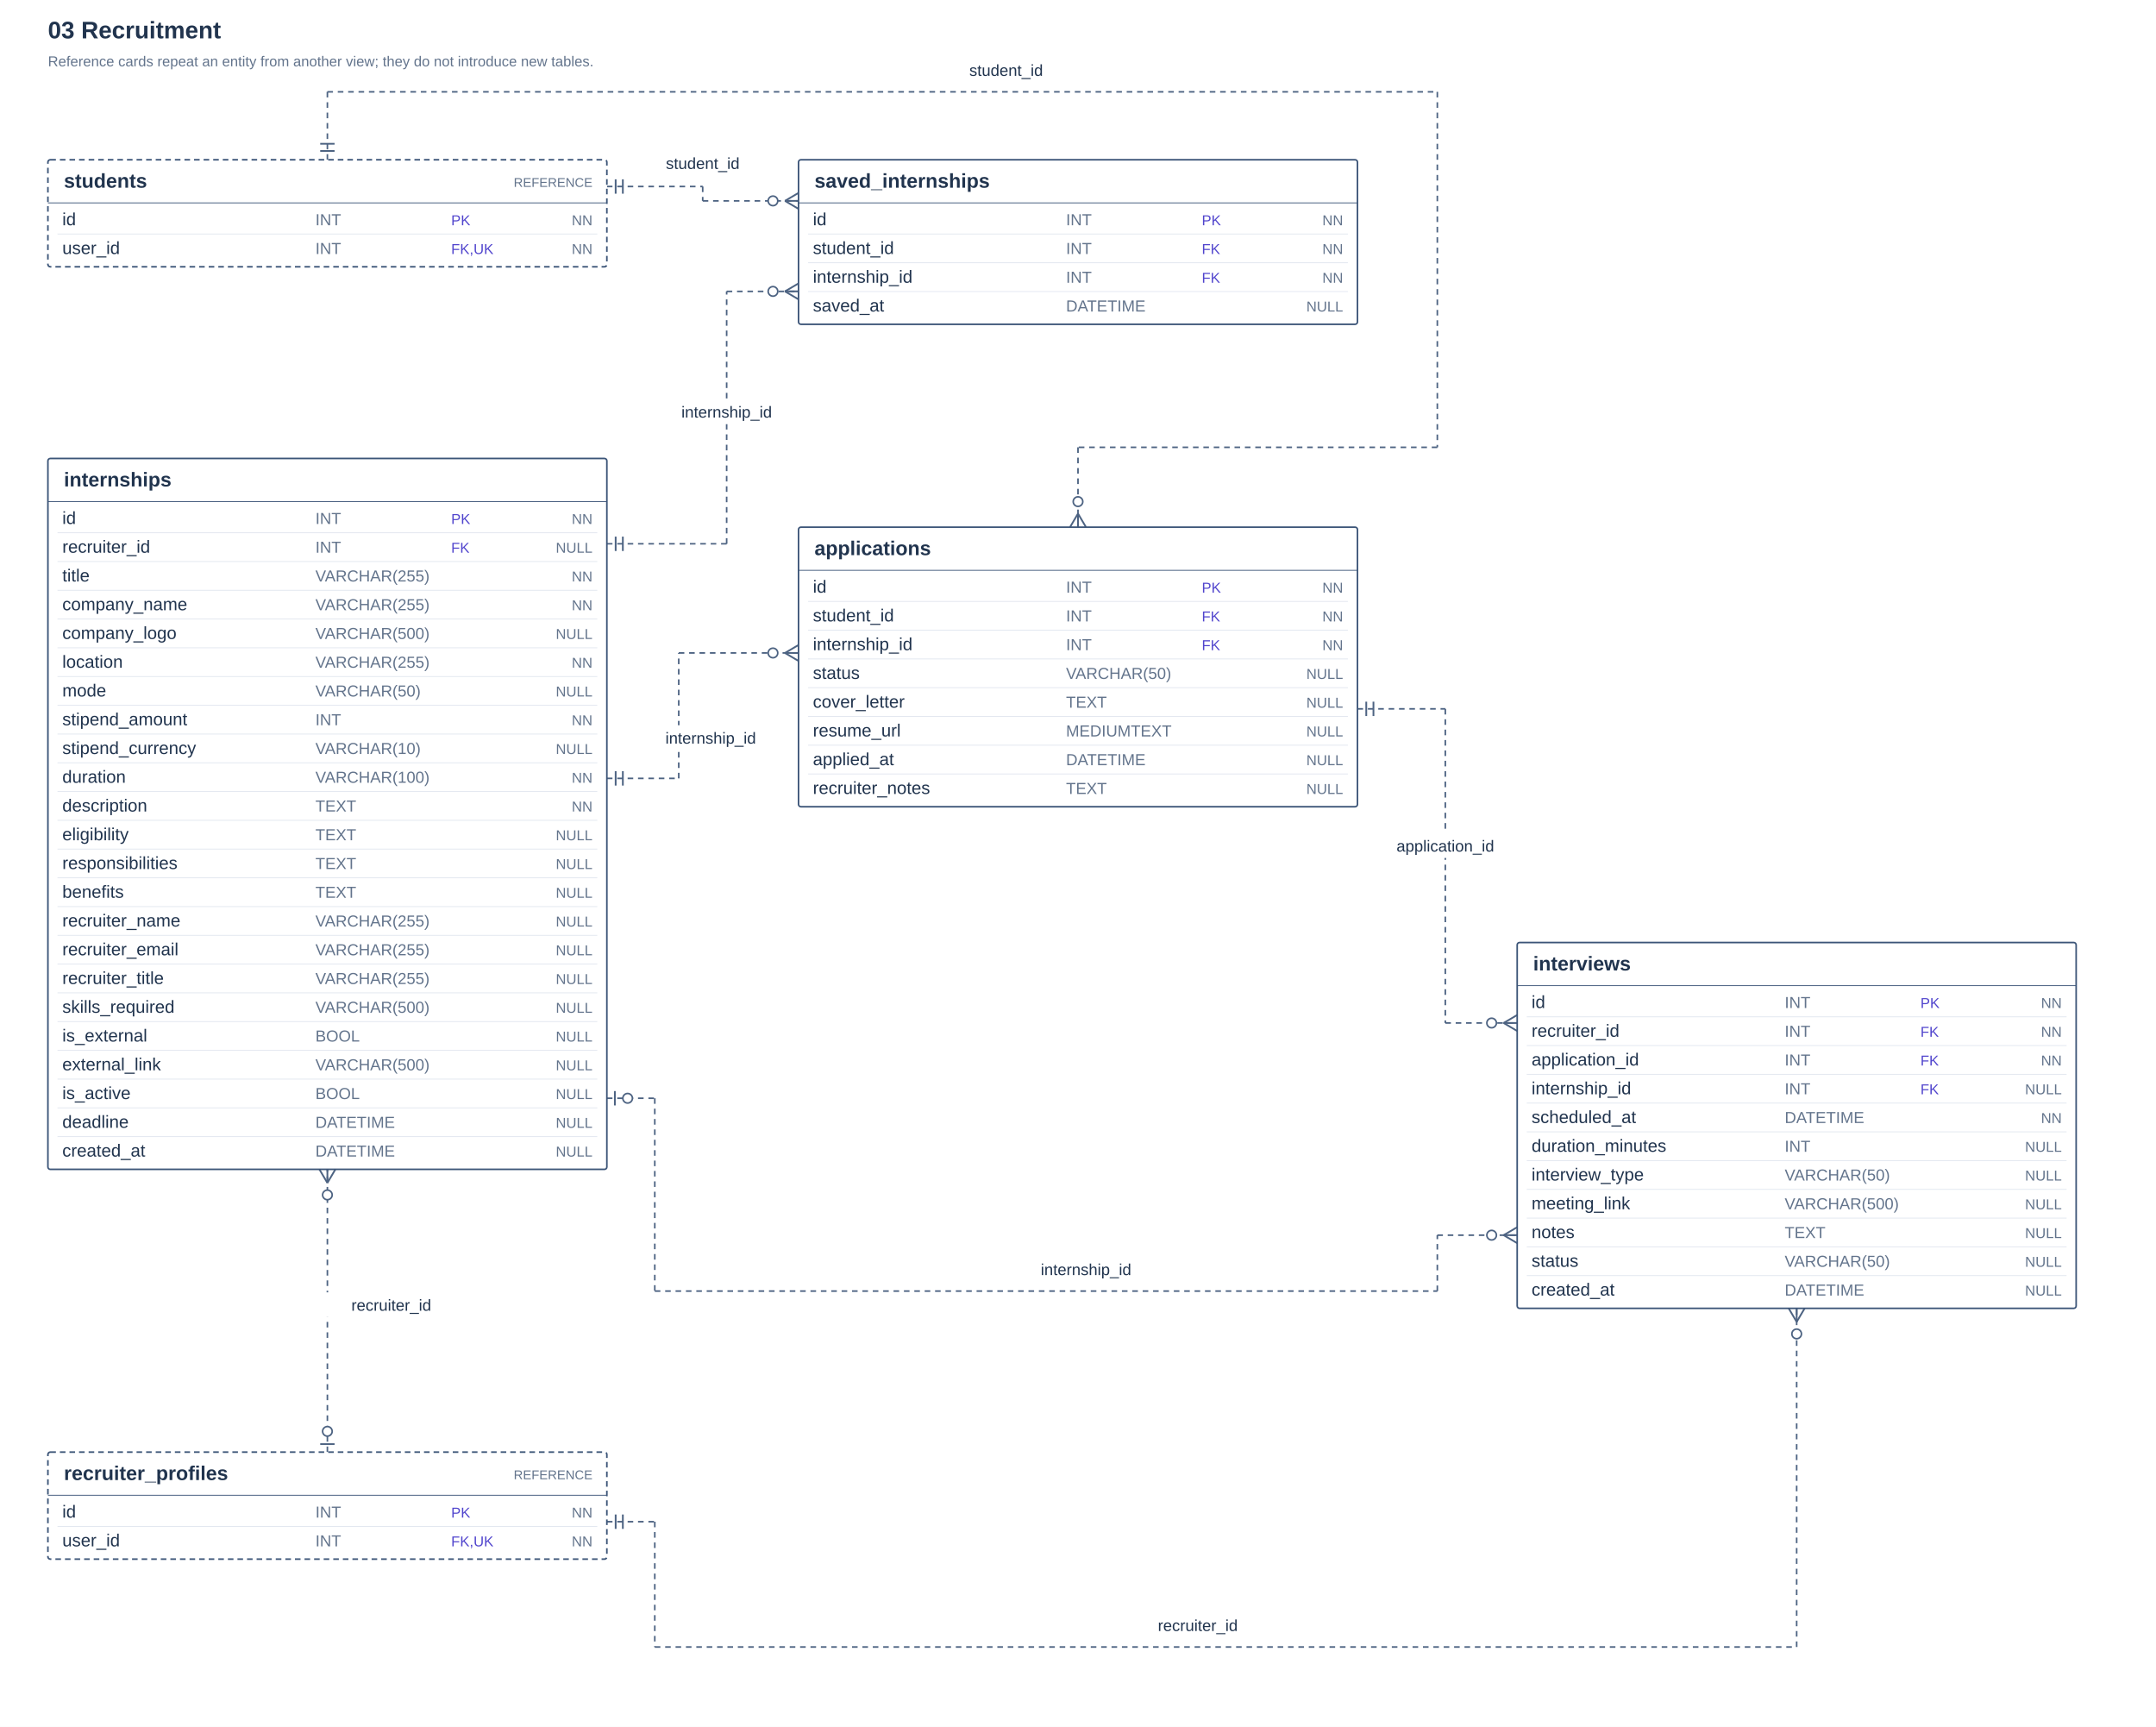
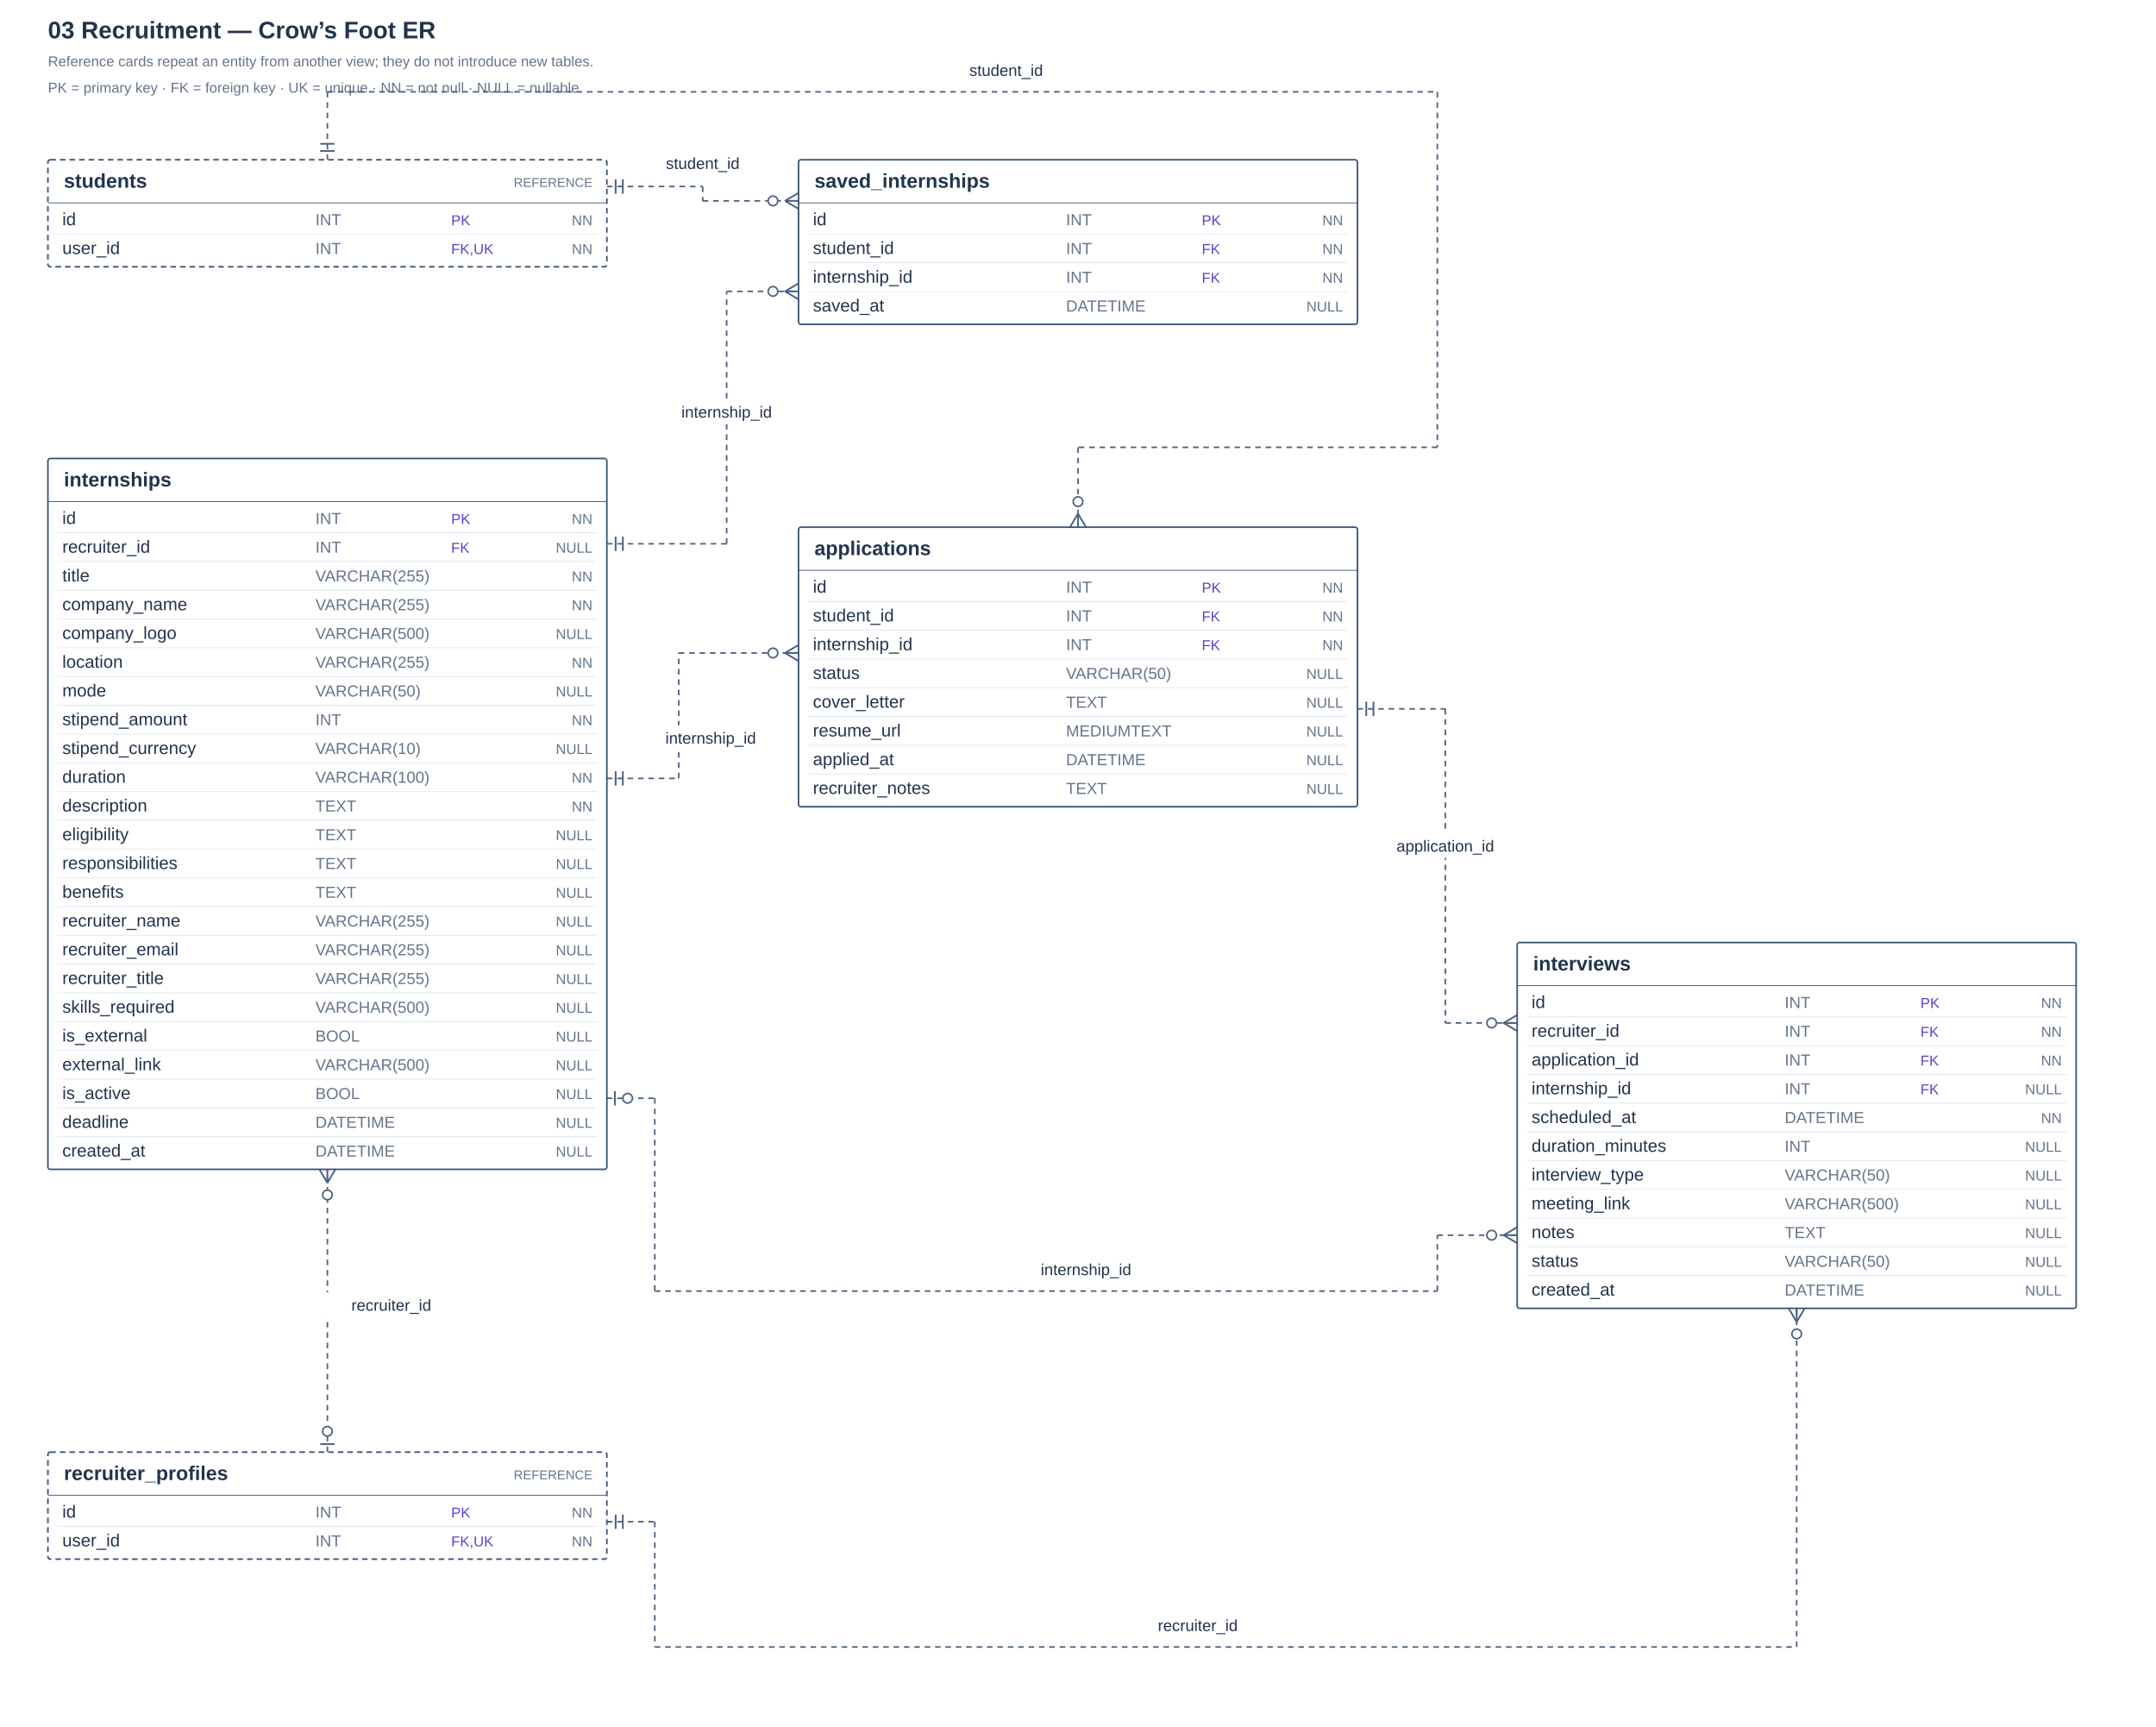
<svg xmlns="http://www.w3.org/2000/svg" width="2700" height="2162" viewBox="0 2630 2700 2162" role="img">
  <rect x="0" y="2630" width="100%" height="100%" fill="white" />
  <g font-family="Arial, sans-serif" stroke-linejoin="round">
    <g id="domain-2" transform="translate(0,2630)">
-       <text x="60" y="48" text-anchor="start" font-size="30" fill="#21344E" font-weight="bold">03  Recruitment</text>
+       <text x="60" y="48" text-anchor="start" font-size="30" fill="#21344E" font-weight="bold">03  Recruitment — Crow’s Foot ER</text>
      <text x="60" y="83" text-anchor="start" font-size="18" fill="#63748C" font-weight="normal">Reference cards repeat an entity from another view; they do not introduce new tables.</text>
+       <text x="60" y="116" text-anchor="start" font-size="18" fill="#63748C" font-weight="normal">PK = primary key · FK = foreign key · UK = unique · NN = not null · NULL = nullable</text>
      <g class="relation" data-key="saved_internships.student_id" data-parent="students" data-child="saved_internships" data-parent-end="1" data-child-end="0..*">
        <path d="M760 233.5 L880 233.5" fill="none" stroke="#4D6382" stroke-width="2" stroke-dasharray="7 6" />
        <path d="M880 233.5 L880 251.5" fill="none" stroke="#4D6382" stroke-width="2" stroke-dasharray="7 6" />
        <path d="M880 251.5 L1000 251.5" fill="none" stroke="#4D6382" stroke-width="2" stroke-dasharray="7 6" />
        <path d="M771.0 224.5 L771.0 242.5" fill="none" stroke="#4D6382" stroke-width="2.2" />
        <path d="M780.0 224.5 L780.0 242.5" fill="none" stroke="#4D6382" stroke-width="2.2" />
        <path d="M1000.0 261.5 L983.0 251.5" fill="none" stroke="#4D6382" stroke-width="2.2" />
        <path d="M1000.0 241.5 L983.0 251.5" fill="none" stroke="#4D6382" stroke-width="2.2" />
        <path d="M1000.0 251.5 L983.0 251.5" fill="none" stroke="#4D6382" stroke-width="2.2" />
        <circle cx="968.0" cy="251.5" r="6" fill="white" stroke="#4D6382" stroke-width="2" />
        <rect x="810.0" y="188.5" width="140" height="31" fill="white" />
        <text x="880" y="211.5" text-anchor="middle" font-size="20" fill="#21344E" font-weight="normal">student_id</text>
      </g>
      <g class="relation" data-key="applications.student_id" data-parent="students" data-child="applications" data-parent-end="1" data-child-end="0..*">
        <path d="M410.0 200 L410.0 115" fill="none" stroke="#4D6382" stroke-width="2" stroke-dasharray="7 6" />
        <path d="M410.0 115 L1800 115" fill="none" stroke="#4D6382" stroke-width="2" stroke-dasharray="7 6" />
        <path d="M1800 115 L1800 560" fill="none" stroke="#4D6382" stroke-width="2" stroke-dasharray="7 6" />
        <path d="M1800 560 L1350.0 560" fill="none" stroke="#4D6382" stroke-width="2" stroke-dasharray="7 6" />
        <path d="M1350.0 560 L1350.0 660" fill="none" stroke="#4D6382" stroke-width="2" stroke-dasharray="7 6" />
        <path d="M401.0 189.0 L419.0 189.0" fill="none" stroke="#4D6382" stroke-width="2.2" />
        <path d="M401.0 180.0 L419.0 180.0" fill="none" stroke="#4D6382" stroke-width="2.2" />
        <path d="M1340.0 660.0 L1350.0 643.0" fill="none" stroke="#4D6382" stroke-width="2.2" />
        <path d="M1360.0 660.0 L1350.0 643.0" fill="none" stroke="#4D6382" stroke-width="2.2" />
        <path d="M1350.0 660.0 L1350.0 643.0" fill="none" stroke="#4D6382" stroke-width="2.2" />
        <circle cx="1350.0" cy="628.0" r="6" fill="white" stroke="#4D6382" stroke-width="2" />
        <rect x="1190.0" y="72" width="140" height="31" fill="white" />
        <text x="1260" y="95" text-anchor="middle" font-size="20" fill="#21344E" font-weight="normal">student_id</text>
      </g>
      <g class="relation" data-key="saved_internships.internship_id" data-parent="internships" data-child="saved_internships" data-parent-end="1" data-child-end="0..*">
        <path d="M760 680.8 L910 680.8" fill="none" stroke="#4D6382" stroke-width="2" stroke-dasharray="7 6" />
        <path d="M910 680.8 L910 364.8" fill="none" stroke="#4D6382" stroke-width="2" stroke-dasharray="7 6" />
        <path d="M910 364.8 L1000 364.8" fill="none" stroke="#4D6382" stroke-width="2" stroke-dasharray="7 6" />
        <path d="M771.0 671.8 L771.0 689.8" fill="none" stroke="#4D6382" stroke-width="2.2" />
        <path d="M780.0 671.8 L780.0 689.8" fill="none" stroke="#4D6382" stroke-width="2.2" />
        <path d="M1000.0 374.8 L983.0 364.8" fill="none" stroke="#4D6382" stroke-width="2.2" />
        <path d="M1000.0 354.8 L983.0 364.8" fill="none" stroke="#4D6382" stroke-width="2.2" />
        <path d="M1000.0 364.8 L983.0 364.8" fill="none" stroke="#4D6382" stroke-width="2.2" />
        <circle cx="968.0" cy="364.8" r="6" fill="white" stroke="#4D6382" stroke-width="2" />
        <rect x="822.0" y="499.8" width="176" height="31" fill="white" />
        <text x="910" y="522.8" text-anchor="middle" font-size="20" fill="#21344E" font-weight="normal">internship_id</text>
      </g>
      <g class="relation" data-key="applications.internship_id" data-parent="internships" data-child="applications" data-parent-end="1" data-child-end="0..*">
        <path d="M760 974.5 L850 974.5" fill="none" stroke="#4D6382" stroke-width="2" stroke-dasharray="7 6" />
        <path d="M850 974.5 L850 817.5" fill="none" stroke="#4D6382" stroke-width="2" stroke-dasharray="7 6" />
        <path d="M850 817.5 L1000 817.5" fill="none" stroke="#4D6382" stroke-width="2" stroke-dasharray="7 6" />
        <path d="M771.0 965.5 L771.0 983.5" fill="none" stroke="#4D6382" stroke-width="2.2" />
        <path d="M780.0 965.5 L780.0 983.5" fill="none" stroke="#4D6382" stroke-width="2.2" />
        <path d="M1000.0 827.5 L983.0 817.5" fill="none" stroke="#4D6382" stroke-width="2.2" />
        <path d="M1000.0 807.5 L983.0 817.5" fill="none" stroke="#4D6382" stroke-width="2.2" />
        <path d="M1000.0 817.5 L983.0 817.5" fill="none" stroke="#4D6382" stroke-width="2.2" />
        <circle cx="968.0" cy="817.5" r="6" fill="white" stroke="#4D6382" stroke-width="2" />
        <rect x="802.0" y="908.0" width="176" height="31" fill="white" />
        <text x="890" y="931.0" text-anchor="middle" font-size="20" fill="#21344E" font-weight="normal">internship_id</text>
      </g>
      <g class="relation" data-key="interviews.application_id" data-parent="applications" data-child="interviews" data-parent-end="1" data-child-end="0..*">
        <path d="M1700 887.5 L1810 887.5" fill="none" stroke="#4D6382" stroke-width="2" stroke-dasharray="7 6" />
        <path d="M1810 887.5 L1810 1280.76" fill="none" stroke="#4D6382" stroke-width="2" stroke-dasharray="7 6" />
        <path d="M1810 1280.76 L1900 1280.76" fill="none" stroke="#4D6382" stroke-width="2" stroke-dasharray="7 6" />
        <path d="M1711.0 878.5 L1711.0 896.5" fill="none" stroke="#4D6382" stroke-width="2.2" />
        <path d="M1720.0 878.5 L1720.0 896.5" fill="none" stroke="#4D6382" stroke-width="2.2" />
        <path d="M1900.0 1290.76 L1883.0 1280.76" fill="none" stroke="#4D6382" stroke-width="2.2" />
        <path d="M1900.0 1270.76 L1883.0 1280.76" fill="none" stroke="#4D6382" stroke-width="2.2" />
        <path d="M1900.0 1280.76 L1883.0 1280.76" fill="none" stroke="#4D6382" stroke-width="2.2" />
        <circle cx="1868.0" cy="1280.76" r="6" fill="white" stroke="#4D6382" stroke-width="2" />
        <rect x="1716.0" y="1043.13" width="188" height="31" fill="white" />
        <text x="1810" y="1066.13" text-anchor="middle" font-size="20" fill="#21344E" font-weight="normal">application_id</text>
      </g>
      <g class="relation" data-key="interviews.internship_id" data-parent="internships" data-child="interviews" data-parent-end="0..1" data-child-end="0..*">
        <path d="M760 1375.0 L820 1375.0" fill="none" stroke="#4D6382" stroke-width="2" stroke-dasharray="7 6" />
        <path d="M820 1375.0 L820 1616.4" fill="none" stroke="#4D6382" stroke-width="2" stroke-dasharray="7 6" />
        <path d="M820 1616.4 L1800 1616.4" fill="none" stroke="#4D6382" stroke-width="2" stroke-dasharray="7 6" />
        <path d="M1800 1616.4 L1800 1546.4" fill="none" stroke="#4D6382" stroke-width="2" stroke-dasharray="7 6" />
        <path d="M1800 1546.4 L1900 1546.4" fill="none" stroke="#4D6382" stroke-width="2" stroke-dasharray="7 6" />
        <path d="M770.0 1366.0 L770.0 1384.0" fill="none" stroke="#4D6382" stroke-width="2.2" />
        <circle cx="786.0" cy="1375.0" r="6" fill="white" stroke="#4D6382" stroke-width="2" />
        <path d="M1900.0 1556.4 L1883.0 1546.4" fill="none" stroke="#4D6382" stroke-width="2.2" />
        <path d="M1900.0 1536.4 L1883.0 1546.4" fill="none" stroke="#4D6382" stroke-width="2.2" />
        <path d="M1900.0 1546.4 L1883.0 1546.4" fill="none" stroke="#4D6382" stroke-width="2.2" />
        <circle cx="1868.0" cy="1546.4" r="6" fill="white" stroke="#4D6382" stroke-width="2" />
        <rect x="1272.0" y="1573.4" width="176" height="31" fill="white" />
        <text x="1360" y="1596.4" text-anchor="middle" font-size="20" fill="#21344E" font-weight="normal">internship_id</text>
      </g>
      <g class="relation" data-key="internships.recruiter_id" data-parent="recruiter_profiles" data-child="internships" data-parent-end="0..1" data-child-end="0..*">
        <path d="M410.0 1818 L410.0 1464" fill="none" stroke="#4D6382" stroke-width="2" stroke-dasharray="7 6" />
        <path d="M401.0 1808.0 L419.0 1808.0" fill="none" stroke="#4D6382" stroke-width="2.2" />
        <circle cx="410.0" cy="1792.0" r="6" fill="white" stroke="#4D6382" stroke-width="2" />
        <path d="M420.0 1464.0 L410.0 1481.0" fill="none" stroke="#4D6382" stroke-width="2.2" />
        <path d="M400.0 1464.0 L410.0 1481.0" fill="none" stroke="#4D6382" stroke-width="2.2" />
        <path d="M410.0 1464.0 L410.0 1481.0" fill="none" stroke="#4D6382" stroke-width="2.2" />
        <circle cx="410.0" cy="1496.0" r="6" fill="white" stroke="#4D6382" stroke-width="2" />
        <rect x="408.0" y="1618.0" width="164" height="31" fill="white" />
        <text x="490.0" y="1641.0" text-anchor="middle" font-size="20" fill="#21344E" font-weight="normal">recruiter_id</text>
      </g>
      <g class="relation" data-key="interviews.recruiter_id" data-parent="recruiter_profiles" data-child="interviews" data-parent-end="1" data-child-end="0..*">
        <path d="M760 1905.1 L820 1905.1" fill="none" stroke="#4D6382" stroke-width="2" stroke-dasharray="7 6" />
        <path d="M820 1905.1 L820 2062" fill="none" stroke="#4D6382" stroke-width="2" stroke-dasharray="7 6" />
        <path d="M820 2062 L2250.0 2062" fill="none" stroke="#4D6382" stroke-width="2" stroke-dasharray="7 6" />
        <path d="M2250.0 2062 L2250.0 1638" fill="none" stroke="#4D6382" stroke-width="2" stroke-dasharray="7 6" />
        <path d="M771.0 1896.1 L771.0 1914.1" fill="none" stroke="#4D6382" stroke-width="2.2" />
        <path d="M780.0 1896.1 L780.0 1914.1" fill="none" stroke="#4D6382" stroke-width="2.2" />
        <path d="M2260.0 1638.0 L2250.0 1655.0" fill="none" stroke="#4D6382" stroke-width="2.2" />
        <path d="M2240.0 1638.0 L2250.0 1655.0" fill="none" stroke="#4D6382" stroke-width="2.2" />
        <path d="M2250.0 1638.0 L2250.0 1655.0" fill="none" stroke="#4D6382" stroke-width="2.2" />
        <circle cx="2250.0" cy="1670.0" r="6" fill="white" stroke="#4D6382" stroke-width="2" />
        <rect x="1418.0" y="2019" width="164" height="31" fill="white" />
        <text x="1500" y="2042" text-anchor="middle" font-size="20" fill="#21344E" font-weight="normal">recruiter_id</text>
      </g>
      <g id="render_er_full-entity-internships-main" class="entity" data-table="internships" data-complete="true">
        <rect x="60" y="574" width="700" height="890" rx="3" fill="white" stroke="#3C5578" stroke-width="2" />
        <path d="M60 628 H760" stroke="#3C5578" fill="none" />
        <text x="80" y="609" text-anchor="start" font-size="25" fill="#21344E" font-weight="bold">internships</text>
        <text x="78" y="656" text-anchor="start" font-size="22" fill="#21344E" font-weight="normal">id</text>
        <text x="395" y="656" text-anchor="start" font-size="20" fill="#63748C" font-weight="normal">INT</text>
        <text x="565" y="656" text-anchor="start" font-size="18" fill="#5145CD" font-weight="normal">PK</text>
        <text x="742" y="656" text-anchor="end" font-size="18" fill="#63748C" font-weight="normal">NN</text>
        <path d="M72 667 H748" stroke="#E1E6EF" fill="none" />
        <text x="78" y="692" text-anchor="start" font-size="22" fill="#21344E" font-weight="normal">recruiter_id</text>
        <text x="395" y="692" text-anchor="start" font-size="20" fill="#63748C" font-weight="normal">INT</text>
        <text x="565" y="692" text-anchor="start" font-size="18" fill="#5145CD" font-weight="normal">FK</text>
        <text x="742" y="692" text-anchor="end" font-size="18" fill="#63748C" font-weight="normal">NULL</text>
        <path d="M72 703 H748" stroke="#E1E6EF" fill="none" />
        <text x="78" y="728" text-anchor="start" font-size="22" fill="#21344E" font-weight="normal">title</text>
        <text x="395" y="728" text-anchor="start" font-size="20" fill="#63748C" font-weight="normal">VARCHAR(255)</text>
        <text x="565" y="728" text-anchor="start" font-size="18" fill="#5145CD" font-weight="normal" />
        <text x="742" y="728" text-anchor="end" font-size="18" fill="#63748C" font-weight="normal">NN</text>
        <path d="M72 739 H748" stroke="#E1E6EF" fill="none" />
        <text x="78" y="764" text-anchor="start" font-size="22" fill="#21344E" font-weight="normal">company_name</text>
        <text x="395" y="764" text-anchor="start" font-size="20" fill="#63748C" font-weight="normal">VARCHAR(255)</text>
        <text x="565" y="764" text-anchor="start" font-size="18" fill="#5145CD" font-weight="normal" />
        <text x="742" y="764" text-anchor="end" font-size="18" fill="#63748C" font-weight="normal">NN</text>
        <path d="M72 775 H748" stroke="#E1E6EF" fill="none" />
        <text x="78" y="800" text-anchor="start" font-size="22" fill="#21344E" font-weight="normal">company_logo</text>
        <text x="395" y="800" text-anchor="start" font-size="20" fill="#63748C" font-weight="normal">VARCHAR(500)</text>
        <text x="565" y="800" text-anchor="start" font-size="18" fill="#5145CD" font-weight="normal" />
        <text x="742" y="800" text-anchor="end" font-size="18" fill="#63748C" font-weight="normal">NULL</text>
        <path d="M72 811 H748" stroke="#E1E6EF" fill="none" />
        <text x="78" y="836" text-anchor="start" font-size="22" fill="#21344E" font-weight="normal">location</text>
        <text x="395" y="836" text-anchor="start" font-size="20" fill="#63748C" font-weight="normal">VARCHAR(255)</text>
        <text x="565" y="836" text-anchor="start" font-size="18" fill="#5145CD" font-weight="normal" />
        <text x="742" y="836" text-anchor="end" font-size="18" fill="#63748C" font-weight="normal">NN</text>
        <path d="M72 847 H748" stroke="#E1E6EF" fill="none" />
        <text x="78" y="872" text-anchor="start" font-size="22" fill="#21344E" font-weight="normal">mode</text>
        <text x="395" y="872" text-anchor="start" font-size="20" fill="#63748C" font-weight="normal">VARCHAR(50)</text>
        <text x="565" y="872" text-anchor="start" font-size="18" fill="#5145CD" font-weight="normal" />
        <text x="742" y="872" text-anchor="end" font-size="18" fill="#63748C" font-weight="normal">NULL</text>
        <path d="M72 883 H748" stroke="#E1E6EF" fill="none" />
        <text x="78" y="908" text-anchor="start" font-size="22" fill="#21344E" font-weight="normal">stipend_amount</text>
        <text x="395" y="908" text-anchor="start" font-size="20" fill="#63748C" font-weight="normal">INT</text>
        <text x="565" y="908" text-anchor="start" font-size="18" fill="#5145CD" font-weight="normal" />
        <text x="742" y="908" text-anchor="end" font-size="18" fill="#63748C" font-weight="normal">NN</text>
        <path d="M72 919 H748" stroke="#E1E6EF" fill="none" />
        <text x="78" y="944" text-anchor="start" font-size="22" fill="#21344E" font-weight="normal">stipend_currency</text>
        <text x="395" y="944" text-anchor="start" font-size="20" fill="#63748C" font-weight="normal">VARCHAR(10)</text>
        <text x="565" y="944" text-anchor="start" font-size="18" fill="#5145CD" font-weight="normal" />
        <text x="742" y="944" text-anchor="end" font-size="18" fill="#63748C" font-weight="normal">NULL</text>
        <path d="M72 955 H748" stroke="#E1E6EF" fill="none" />
        <text x="78" y="980" text-anchor="start" font-size="22" fill="#21344E" font-weight="normal">duration</text>
        <text x="395" y="980" text-anchor="start" font-size="20" fill="#63748C" font-weight="normal">VARCHAR(100)</text>
        <text x="565" y="980" text-anchor="start" font-size="18" fill="#5145CD" font-weight="normal" />
        <text x="742" y="980" text-anchor="end" font-size="18" fill="#63748C" font-weight="normal">NN</text>
        <path d="M72 991 H748" stroke="#E1E6EF" fill="none" />
        <text x="78" y="1016" text-anchor="start" font-size="22" fill="#21344E" font-weight="normal">description</text>
        <text x="395" y="1016" text-anchor="start" font-size="20" fill="#63748C" font-weight="normal">TEXT</text>
        <text x="565" y="1016" text-anchor="start" font-size="18" fill="#5145CD" font-weight="normal" />
        <text x="742" y="1016" text-anchor="end" font-size="18" fill="#63748C" font-weight="normal">NN</text>
        <path d="M72 1027 H748" stroke="#E1E6EF" fill="none" />
        <text x="78" y="1052" text-anchor="start" font-size="22" fill="#21344E" font-weight="normal">eligibility</text>
        <text x="395" y="1052" text-anchor="start" font-size="20" fill="#63748C" font-weight="normal">TEXT</text>
        <text x="565" y="1052" text-anchor="start" font-size="18" fill="#5145CD" font-weight="normal" />
        <text x="742" y="1052" text-anchor="end" font-size="18" fill="#63748C" font-weight="normal">NULL</text>
        <path d="M72 1063 H748" stroke="#E1E6EF" fill="none" />
        <text x="78" y="1088" text-anchor="start" font-size="22" fill="#21344E" font-weight="normal">responsibilities</text>
        <text x="395" y="1088" text-anchor="start" font-size="20" fill="#63748C" font-weight="normal">TEXT</text>
        <text x="565" y="1088" text-anchor="start" font-size="18" fill="#5145CD" font-weight="normal" />
        <text x="742" y="1088" text-anchor="end" font-size="18" fill="#63748C" font-weight="normal">NULL</text>
        <path d="M72 1099 H748" stroke="#E1E6EF" fill="none" />
        <text x="78" y="1124" text-anchor="start" font-size="22" fill="#21344E" font-weight="normal">benefits</text>
        <text x="395" y="1124" text-anchor="start" font-size="20" fill="#63748C" font-weight="normal">TEXT</text>
        <text x="565" y="1124" text-anchor="start" font-size="18" fill="#5145CD" font-weight="normal" />
        <text x="742" y="1124" text-anchor="end" font-size="18" fill="#63748C" font-weight="normal">NULL</text>
        <path d="M72 1135 H748" stroke="#E1E6EF" fill="none" />
        <text x="78" y="1160" text-anchor="start" font-size="22" fill="#21344E" font-weight="normal">recruiter_name</text>
        <text x="395" y="1160" text-anchor="start" font-size="20" fill="#63748C" font-weight="normal">VARCHAR(255)</text>
        <text x="565" y="1160" text-anchor="start" font-size="18" fill="#5145CD" font-weight="normal" />
        <text x="742" y="1160" text-anchor="end" font-size="18" fill="#63748C" font-weight="normal">NULL</text>
        <path d="M72 1171 H748" stroke="#E1E6EF" fill="none" />
        <text x="78" y="1196" text-anchor="start" font-size="22" fill="#21344E" font-weight="normal">recruiter_email</text>
        <text x="395" y="1196" text-anchor="start" font-size="20" fill="#63748C" font-weight="normal">VARCHAR(255)</text>
        <text x="565" y="1196" text-anchor="start" font-size="18" fill="#5145CD" font-weight="normal" />
        <text x="742" y="1196" text-anchor="end" font-size="18" fill="#63748C" font-weight="normal">NULL</text>
        <path d="M72 1207 H748" stroke="#E1E6EF" fill="none" />
        <text x="78" y="1232" text-anchor="start" font-size="22" fill="#21344E" font-weight="normal">recruiter_title</text>
        <text x="395" y="1232" text-anchor="start" font-size="20" fill="#63748C" font-weight="normal">VARCHAR(255)</text>
        <text x="565" y="1232" text-anchor="start" font-size="18" fill="#5145CD" font-weight="normal" />
        <text x="742" y="1232" text-anchor="end" font-size="18" fill="#63748C" font-weight="normal">NULL</text>
        <path d="M72 1243 H748" stroke="#E1E6EF" fill="none" />
        <text x="78" y="1268" text-anchor="start" font-size="22" fill="#21344E" font-weight="normal">skills_required</text>
        <text x="395" y="1268" text-anchor="start" font-size="20" fill="#63748C" font-weight="normal">VARCHAR(500)</text>
        <text x="565" y="1268" text-anchor="start" font-size="18" fill="#5145CD" font-weight="normal" />
        <text x="742" y="1268" text-anchor="end" font-size="18" fill="#63748C" font-weight="normal">NULL</text>
        <path d="M72 1279 H748" stroke="#E1E6EF" fill="none" />
        <text x="78" y="1304" text-anchor="start" font-size="22" fill="#21344E" font-weight="normal">is_external</text>
        <text x="395" y="1304" text-anchor="start" font-size="20" fill="#63748C" font-weight="normal">BOOL</text>
        <text x="565" y="1304" text-anchor="start" font-size="18" fill="#5145CD" font-weight="normal" />
        <text x="742" y="1304" text-anchor="end" font-size="18" fill="#63748C" font-weight="normal">NULL</text>
        <path d="M72 1315 H748" stroke="#E1E6EF" fill="none" />
        <text x="78" y="1340" text-anchor="start" font-size="22" fill="#21344E" font-weight="normal">external_link</text>
        <text x="395" y="1340" text-anchor="start" font-size="20" fill="#63748C" font-weight="normal">VARCHAR(500)</text>
        <text x="565" y="1340" text-anchor="start" font-size="18" fill="#5145CD" font-weight="normal" />
        <text x="742" y="1340" text-anchor="end" font-size="18" fill="#63748C" font-weight="normal">NULL</text>
        <path d="M72 1351 H748" stroke="#E1E6EF" fill="none" />
        <text x="78" y="1376" text-anchor="start" font-size="22" fill="#21344E" font-weight="normal">is_active</text>
        <text x="395" y="1376" text-anchor="start" font-size="20" fill="#63748C" font-weight="normal">BOOL</text>
        <text x="565" y="1376" text-anchor="start" font-size="18" fill="#5145CD" font-weight="normal" />
        <text x="742" y="1376" text-anchor="end" font-size="18" fill="#63748C" font-weight="normal">NULL</text>
        <path d="M72 1387 H748" stroke="#E1E6EF" fill="none" />
        <text x="78" y="1412" text-anchor="start" font-size="22" fill="#21344E" font-weight="normal">deadline</text>
        <text x="395" y="1412" text-anchor="start" font-size="20" fill="#63748C" font-weight="normal">DATETIME</text>
        <text x="565" y="1412" text-anchor="start" font-size="18" fill="#5145CD" font-weight="normal" />
        <text x="742" y="1412" text-anchor="end" font-size="18" fill="#63748C" font-weight="normal">NULL</text>
        <path d="M72 1423 H748" stroke="#E1E6EF" fill="none" />
        <text x="78" y="1448" text-anchor="start" font-size="22" fill="#21344E" font-weight="normal">created_at</text>
        <text x="395" y="1448" text-anchor="start" font-size="20" fill="#63748C" font-weight="normal">DATETIME</text>
        <text x="565" y="1448" text-anchor="start" font-size="18" fill="#5145CD" font-weight="normal" />
        <text x="742" y="1448" text-anchor="end" font-size="18" fill="#63748C" font-weight="normal">NULL</text>
      </g>
      <g id="render_er_full-entity-applications-main" class="entity" data-table="applications" data-complete="true">
        <rect x="1000" y="660" width="700" height="350" rx="3" fill="white" stroke="#3C5578" stroke-width="2" />
        <path d="M1000 714 H1700" stroke="#3C5578" fill="none" />
        <text x="1020" y="695" text-anchor="start" font-size="25" fill="#21344E" font-weight="bold">applications</text>
        <text x="1018" y="742" text-anchor="start" font-size="22" fill="#21344E" font-weight="normal">id</text>
        <text x="1335" y="742" text-anchor="start" font-size="20" fill="#63748C" font-weight="normal">INT</text>
        <text x="1505" y="742" text-anchor="start" font-size="18" fill="#5145CD" font-weight="normal">PK</text>
        <text x="1682" y="742" text-anchor="end" font-size="18" fill="#63748C" font-weight="normal">NN</text>
        <path d="M1012 753 H1688" stroke="#E1E6EF" fill="none" />
        <text x="1018" y="778" text-anchor="start" font-size="22" fill="#21344E" font-weight="normal">student_id</text>
        <text x="1335" y="778" text-anchor="start" font-size="20" fill="#63748C" font-weight="normal">INT</text>
        <text x="1505" y="778" text-anchor="start" font-size="18" fill="#5145CD" font-weight="normal">FK</text>
        <text x="1682" y="778" text-anchor="end" font-size="18" fill="#63748C" font-weight="normal">NN</text>
        <path d="M1012 789 H1688" stroke="#E1E6EF" fill="none" />
        <text x="1018" y="814" text-anchor="start" font-size="22" fill="#21344E" font-weight="normal">internship_id</text>
        <text x="1335" y="814" text-anchor="start" font-size="20" fill="#63748C" font-weight="normal">INT</text>
        <text x="1505" y="814" text-anchor="start" font-size="18" fill="#5145CD" font-weight="normal">FK</text>
        <text x="1682" y="814" text-anchor="end" font-size="18" fill="#63748C" font-weight="normal">NN</text>
        <path d="M1012 825 H1688" stroke="#E1E6EF" fill="none" />
        <text x="1018" y="850" text-anchor="start" font-size="22" fill="#21344E" font-weight="normal">status</text>
        <text x="1335" y="850" text-anchor="start" font-size="20" fill="#63748C" font-weight="normal">VARCHAR(50)</text>
        <text x="1505" y="850" text-anchor="start" font-size="18" fill="#5145CD" font-weight="normal" />
        <text x="1682" y="850" text-anchor="end" font-size="18" fill="#63748C" font-weight="normal">NULL</text>
        <path d="M1012 861 H1688" stroke="#E1E6EF" fill="none" />
        <text x="1018" y="886" text-anchor="start" font-size="22" fill="#21344E" font-weight="normal">cover_letter</text>
        <text x="1335" y="886" text-anchor="start" font-size="20" fill="#63748C" font-weight="normal">TEXT</text>
        <text x="1505" y="886" text-anchor="start" font-size="18" fill="#5145CD" font-weight="normal" />
        <text x="1682" y="886" text-anchor="end" font-size="18" fill="#63748C" font-weight="normal">NULL</text>
        <path d="M1012 897 H1688" stroke="#E1E6EF" fill="none" />
        <text x="1018" y="922" text-anchor="start" font-size="22" fill="#21344E" font-weight="normal">resume_url</text>
        <text x="1335" y="922" text-anchor="start" font-size="20" fill="#63748C" font-weight="normal">MEDIUMTEXT</text>
        <text x="1505" y="922" text-anchor="start" font-size="18" fill="#5145CD" font-weight="normal" />
        <text x="1682" y="922" text-anchor="end" font-size="18" fill="#63748C" font-weight="normal">NULL</text>
        <path d="M1012 933 H1688" stroke="#E1E6EF" fill="none" />
        <text x="1018" y="958" text-anchor="start" font-size="22" fill="#21344E" font-weight="normal">applied_at</text>
        <text x="1335" y="958" text-anchor="start" font-size="20" fill="#63748C" font-weight="normal">DATETIME</text>
        <text x="1505" y="958" text-anchor="start" font-size="18" fill="#5145CD" font-weight="normal" />
        <text x="1682" y="958" text-anchor="end" font-size="18" fill="#63748C" font-weight="normal">NULL</text>
        <path d="M1012 969 H1688" stroke="#E1E6EF" fill="none" />
        <text x="1018" y="994" text-anchor="start" font-size="22" fill="#21344E" font-weight="normal">recruiter_notes</text>
        <text x="1335" y="994" text-anchor="start" font-size="20" fill="#63748C" font-weight="normal">TEXT</text>
        <text x="1505" y="994" text-anchor="start" font-size="18" fill="#5145CD" font-weight="normal" />
        <text x="1682" y="994" text-anchor="end" font-size="18" fill="#63748C" font-weight="normal">NULL</text>
      </g>
      <g id="render_er_full-entity-saved_internships-main" class="entity" data-table="saved_internships" data-complete="true">
        <rect x="1000" y="200" width="700" height="206" rx="3" fill="white" stroke="#3C5578" stroke-width="2" />
        <path d="M1000 254 H1700" stroke="#3C5578" fill="none" />
        <text x="1020" y="235" text-anchor="start" font-size="25" fill="#21344E" font-weight="bold">saved_internships</text>
        <text x="1018" y="282" text-anchor="start" font-size="22" fill="#21344E" font-weight="normal">id</text>
        <text x="1335" y="282" text-anchor="start" font-size="20" fill="#63748C" font-weight="normal">INT</text>
        <text x="1505" y="282" text-anchor="start" font-size="18" fill="#5145CD" font-weight="normal">PK</text>
        <text x="1682" y="282" text-anchor="end" font-size="18" fill="#63748C" font-weight="normal">NN</text>
        <path d="M1012 293 H1688" stroke="#E1E6EF" fill="none" />
        <text x="1018" y="318" text-anchor="start" font-size="22" fill="#21344E" font-weight="normal">student_id</text>
        <text x="1335" y="318" text-anchor="start" font-size="20" fill="#63748C" font-weight="normal">INT</text>
        <text x="1505" y="318" text-anchor="start" font-size="18" fill="#5145CD" font-weight="normal">FK</text>
        <text x="1682" y="318" text-anchor="end" font-size="18" fill="#63748C" font-weight="normal">NN</text>
        <path d="M1012 329 H1688" stroke="#E1E6EF" fill="none" />
        <text x="1018" y="354" text-anchor="start" font-size="22" fill="#21344E" font-weight="normal">internship_id</text>
        <text x="1335" y="354" text-anchor="start" font-size="20" fill="#63748C" font-weight="normal">INT</text>
        <text x="1505" y="354" text-anchor="start" font-size="18" fill="#5145CD" font-weight="normal">FK</text>
        <text x="1682" y="354" text-anchor="end" font-size="18" fill="#63748C" font-weight="normal">NN</text>
        <path d="M1012 365 H1688" stroke="#E1E6EF" fill="none" />
        <text x="1018" y="390" text-anchor="start" font-size="22" fill="#21344E" font-weight="normal">saved_at</text>
        <text x="1335" y="390" text-anchor="start" font-size="20" fill="#63748C" font-weight="normal">DATETIME</text>
        <text x="1505" y="390" text-anchor="start" font-size="18" fill="#5145CD" font-weight="normal" />
        <text x="1682" y="390" text-anchor="end" font-size="18" fill="#63748C" font-weight="normal">NULL</text>
      </g>
      <g id="render_er_full-entity-interviews-main" class="entity" data-table="interviews" data-complete="true">
        <rect x="1900" y="1180" width="700" height="458" rx="3" fill="white" stroke="#3C5578" stroke-width="2" />
        <path d="M1900 1234 H2600" stroke="#3C5578" fill="none" />
        <text x="1920" y="1215" text-anchor="start" font-size="25" fill="#21344E" font-weight="bold">interviews</text>
        <text x="1918" y="1262" text-anchor="start" font-size="22" fill="#21344E" font-weight="normal">id</text>
        <text x="2235" y="1262" text-anchor="start" font-size="20" fill="#63748C" font-weight="normal">INT</text>
        <text x="2405" y="1262" text-anchor="start" font-size="18" fill="#5145CD" font-weight="normal">PK</text>
        <text x="2582" y="1262" text-anchor="end" font-size="18" fill="#63748C" font-weight="normal">NN</text>
        <path d="M1912 1273 H2588" stroke="#E1E6EF" fill="none" />
        <text x="1918" y="1298" text-anchor="start" font-size="22" fill="#21344E" font-weight="normal">recruiter_id</text>
        <text x="2235" y="1298" text-anchor="start" font-size="20" fill="#63748C" font-weight="normal">INT</text>
        <text x="2405" y="1298" text-anchor="start" font-size="18" fill="#5145CD" font-weight="normal">FK</text>
        <text x="2582" y="1298" text-anchor="end" font-size="18" fill="#63748C" font-weight="normal">NN</text>
        <path d="M1912 1309 H2588" stroke="#E1E6EF" fill="none" />
        <text x="1918" y="1334" text-anchor="start" font-size="22" fill="#21344E" font-weight="normal">application_id</text>
        <text x="2235" y="1334" text-anchor="start" font-size="20" fill="#63748C" font-weight="normal">INT</text>
        <text x="2405" y="1334" text-anchor="start" font-size="18" fill="#5145CD" font-weight="normal">FK</text>
        <text x="2582" y="1334" text-anchor="end" font-size="18" fill="#63748C" font-weight="normal">NN</text>
        <path d="M1912 1345 H2588" stroke="#E1E6EF" fill="none" />
        <text x="1918" y="1370" text-anchor="start" font-size="22" fill="#21344E" font-weight="normal">internship_id</text>
        <text x="2235" y="1370" text-anchor="start" font-size="20" fill="#63748C" font-weight="normal">INT</text>
        <text x="2405" y="1370" text-anchor="start" font-size="18" fill="#5145CD" font-weight="normal">FK</text>
        <text x="2582" y="1370" text-anchor="end" font-size="18" fill="#63748C" font-weight="normal">NULL</text>
        <path d="M1912 1381 H2588" stroke="#E1E6EF" fill="none" />
        <text x="1918" y="1406" text-anchor="start" font-size="22" fill="#21344E" font-weight="normal">scheduled_at</text>
        <text x="2235" y="1406" text-anchor="start" font-size="20" fill="#63748C" font-weight="normal">DATETIME</text>
        <text x="2405" y="1406" text-anchor="start" font-size="18" fill="#5145CD" font-weight="normal" />
        <text x="2582" y="1406" text-anchor="end" font-size="18" fill="#63748C" font-weight="normal">NN</text>
        <path d="M1912 1417 H2588" stroke="#E1E6EF" fill="none" />
        <text x="1918" y="1442" text-anchor="start" font-size="22" fill="#21344E" font-weight="normal">duration_minutes</text>
        <text x="2235" y="1442" text-anchor="start" font-size="20" fill="#63748C" font-weight="normal">INT</text>
        <text x="2405" y="1442" text-anchor="start" font-size="18" fill="#5145CD" font-weight="normal" />
        <text x="2582" y="1442" text-anchor="end" font-size="18" fill="#63748C" font-weight="normal">NULL</text>
        <path d="M1912 1453 H2588" stroke="#E1E6EF" fill="none" />
        <text x="1918" y="1478" text-anchor="start" font-size="22" fill="#21344E" font-weight="normal">interview_type</text>
        <text x="2235" y="1478" text-anchor="start" font-size="20" fill="#63748C" font-weight="normal">VARCHAR(50)</text>
        <text x="2405" y="1478" text-anchor="start" font-size="18" fill="#5145CD" font-weight="normal" />
        <text x="2582" y="1478" text-anchor="end" font-size="18" fill="#63748C" font-weight="normal">NULL</text>
        <path d="M1912 1489 H2588" stroke="#E1E6EF" fill="none" />
        <text x="1918" y="1514" text-anchor="start" font-size="22" fill="#21344E" font-weight="normal">meeting_link</text>
        <text x="2235" y="1514" text-anchor="start" font-size="20" fill="#63748C" font-weight="normal">VARCHAR(500)</text>
        <text x="2405" y="1514" text-anchor="start" font-size="18" fill="#5145CD" font-weight="normal" />
        <text x="2582" y="1514" text-anchor="end" font-size="18" fill="#63748C" font-weight="normal">NULL</text>
        <path d="M1912 1525 H2588" stroke="#E1E6EF" fill="none" />
        <text x="1918" y="1550" text-anchor="start" font-size="22" fill="#21344E" font-weight="normal">notes</text>
        <text x="2235" y="1550" text-anchor="start" font-size="20" fill="#63748C" font-weight="normal">TEXT</text>
        <text x="2405" y="1550" text-anchor="start" font-size="18" fill="#5145CD" font-weight="normal" />
        <text x="2582" y="1550" text-anchor="end" font-size="18" fill="#63748C" font-weight="normal">NULL</text>
        <path d="M1912 1561 H2588" stroke="#E1E6EF" fill="none" />
        <text x="1918" y="1586" text-anchor="start" font-size="22" fill="#21344E" font-weight="normal">status</text>
        <text x="2235" y="1586" text-anchor="start" font-size="20" fill="#63748C" font-weight="normal">VARCHAR(50)</text>
        <text x="2405" y="1586" text-anchor="start" font-size="18" fill="#5145CD" font-weight="normal" />
        <text x="2582" y="1586" text-anchor="end" font-size="18" fill="#63748C" font-weight="normal">NULL</text>
        <path d="M1912 1597 H2588" stroke="#E1E6EF" fill="none" />
        <text x="1918" y="1622" text-anchor="start" font-size="22" fill="#21344E" font-weight="normal">created_at</text>
        <text x="2235" y="1622" text-anchor="start" font-size="20" fill="#63748C" font-weight="normal">DATETIME</text>
        <text x="2405" y="1622" text-anchor="start" font-size="18" fill="#5145CD" font-weight="normal" />
        <text x="2582" y="1622" text-anchor="end" font-size="18" fill="#63748C" font-weight="normal">NULL</text>
      </g>
      <g id="render_er_full-entity-students-ref2" class="entity" data-table="students" data-complete="false">
        <rect x="60" y="200" width="700" height="134" rx="3" fill="white" stroke="#3C5578" stroke-width="2" stroke-dasharray="7 5" />
        <path d="M60 254 H760" stroke="#3C5578" fill="none" />
        <text x="80" y="235" text-anchor="start" font-size="25" fill="#21344E" font-weight="bold">students</text>
        <text x="742" y="234" text-anchor="end" font-size="16" fill="#63748C" font-weight="normal">REFERENCE</text>
        <text x="78" y="282" text-anchor="start" font-size="22" fill="#21344E" font-weight="normal">id</text>
        <text x="395" y="282" text-anchor="start" font-size="20" fill="#63748C" font-weight="normal">INT</text>
        <text x="565" y="282" text-anchor="start" font-size="18" fill="#5145CD" font-weight="normal">PK</text>
        <text x="742" y="282" text-anchor="end" font-size="18" fill="#63748C" font-weight="normal">NN</text>
        <path d="M72 293 H748" stroke="#E1E6EF" fill="none" />
        <text x="78" y="318" text-anchor="start" font-size="22" fill="#21344E" font-weight="normal">user_id</text>
        <text x="395" y="318" text-anchor="start" font-size="20" fill="#63748C" font-weight="normal">INT</text>
        <text x="565" y="318" text-anchor="start" font-size="18" fill="#5145CD" font-weight="normal">FK,UK</text>
        <text x="742" y="318" text-anchor="end" font-size="18" fill="#63748C" font-weight="normal">NN</text>
      </g>
      <g id="render_er_full-entity-recruiter_profiles-ref2" class="entity" data-table="recruiter_profiles" data-complete="false">
        <rect x="60" y="1818" width="700" height="134" rx="3" fill="white" stroke="#3C5578" stroke-width="2" stroke-dasharray="7 5" />
        <path d="M60 1872 H760" stroke="#3C5578" fill="none" />
        <text x="80" y="1853" text-anchor="start" font-size="25" fill="#21344E" font-weight="bold">recruiter_profiles</text>
        <text x="742" y="1852" text-anchor="end" font-size="16" fill="#63748C" font-weight="normal">REFERENCE</text>
        <text x="78" y="1900" text-anchor="start" font-size="22" fill="#21344E" font-weight="normal">id</text>
        <text x="395" y="1900" text-anchor="start" font-size="20" fill="#63748C" font-weight="normal">INT</text>
        <text x="565" y="1900" text-anchor="start" font-size="18" fill="#5145CD" font-weight="normal">PK</text>
        <text x="742" y="1900" text-anchor="end" font-size="18" fill="#63748C" font-weight="normal">NN</text>
        <path d="M72 1911 H748" stroke="#E1E6EF" fill="none" />
        <text x="78" y="1936" text-anchor="start" font-size="22" fill="#21344E" font-weight="normal">user_id</text>
        <text x="395" y="1936" text-anchor="start" font-size="20" fill="#63748C" font-weight="normal">INT</text>
        <text x="565" y="1936" text-anchor="start" font-size="18" fill="#5145CD" font-weight="normal">FK,UK</text>
        <text x="742" y="1936" text-anchor="end" font-size="18" fill="#63748C" font-weight="normal">NN</text>
      </g>
    </g>
  </g>
</svg>
